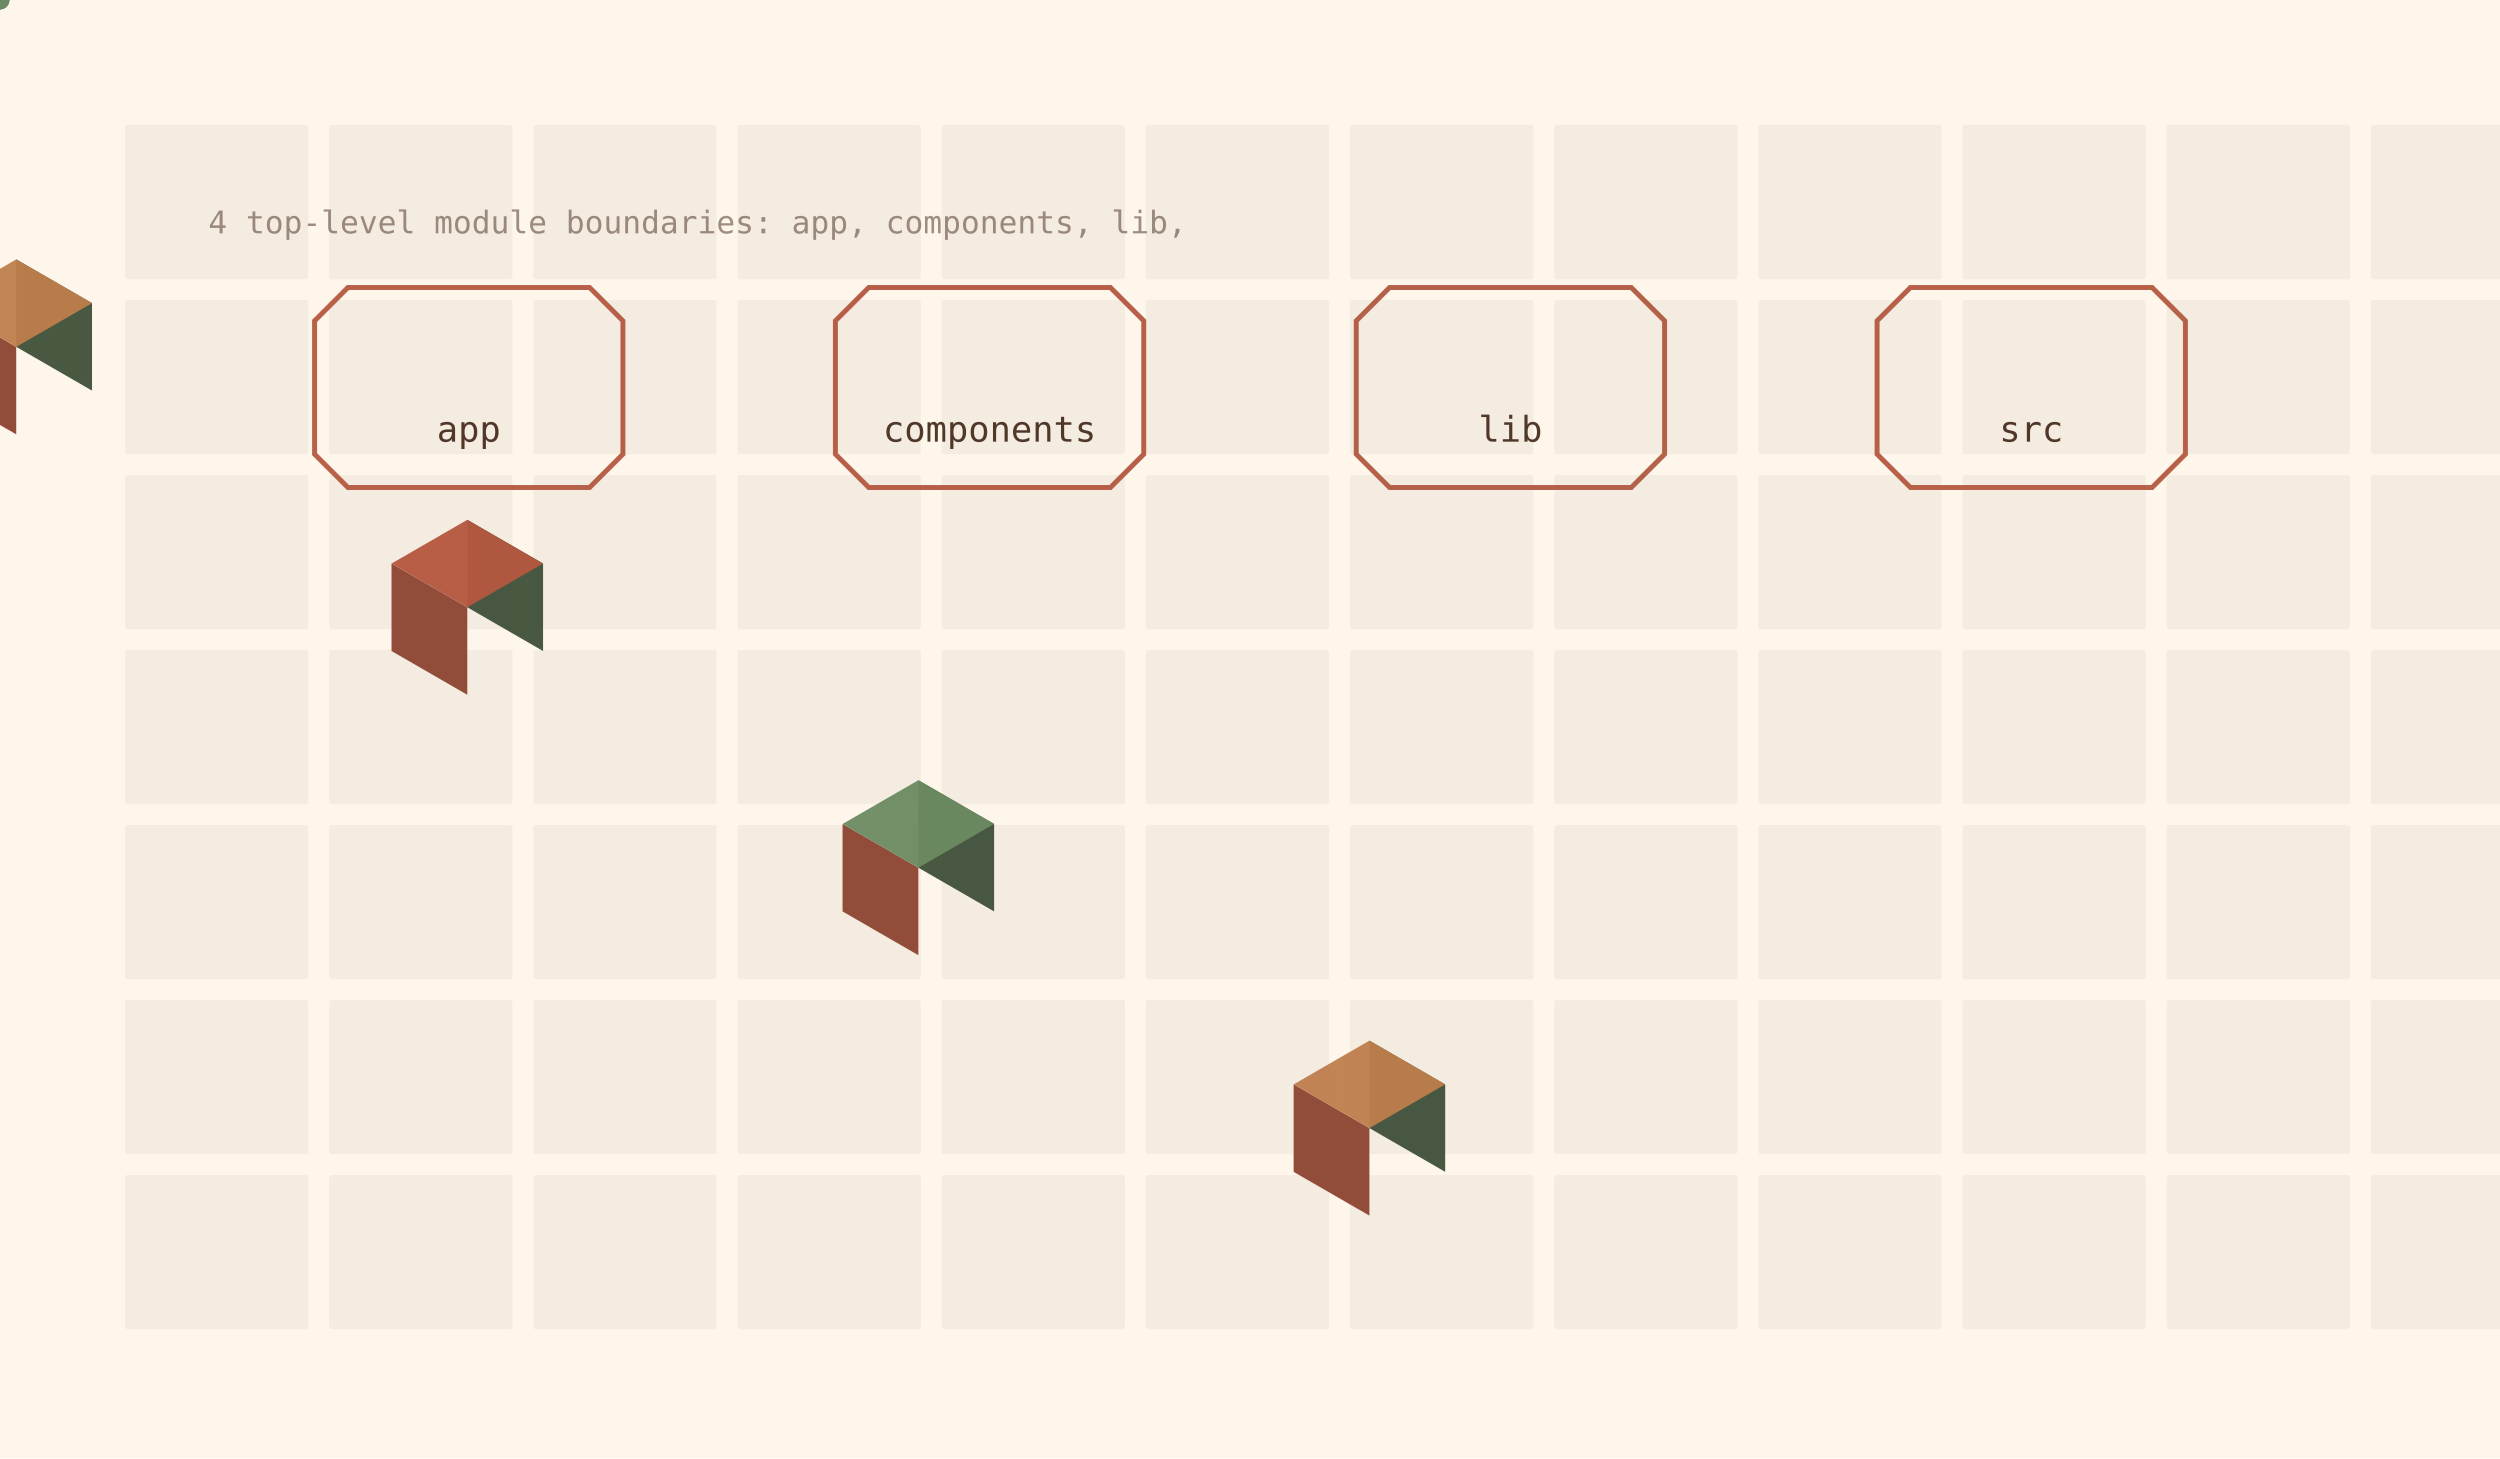
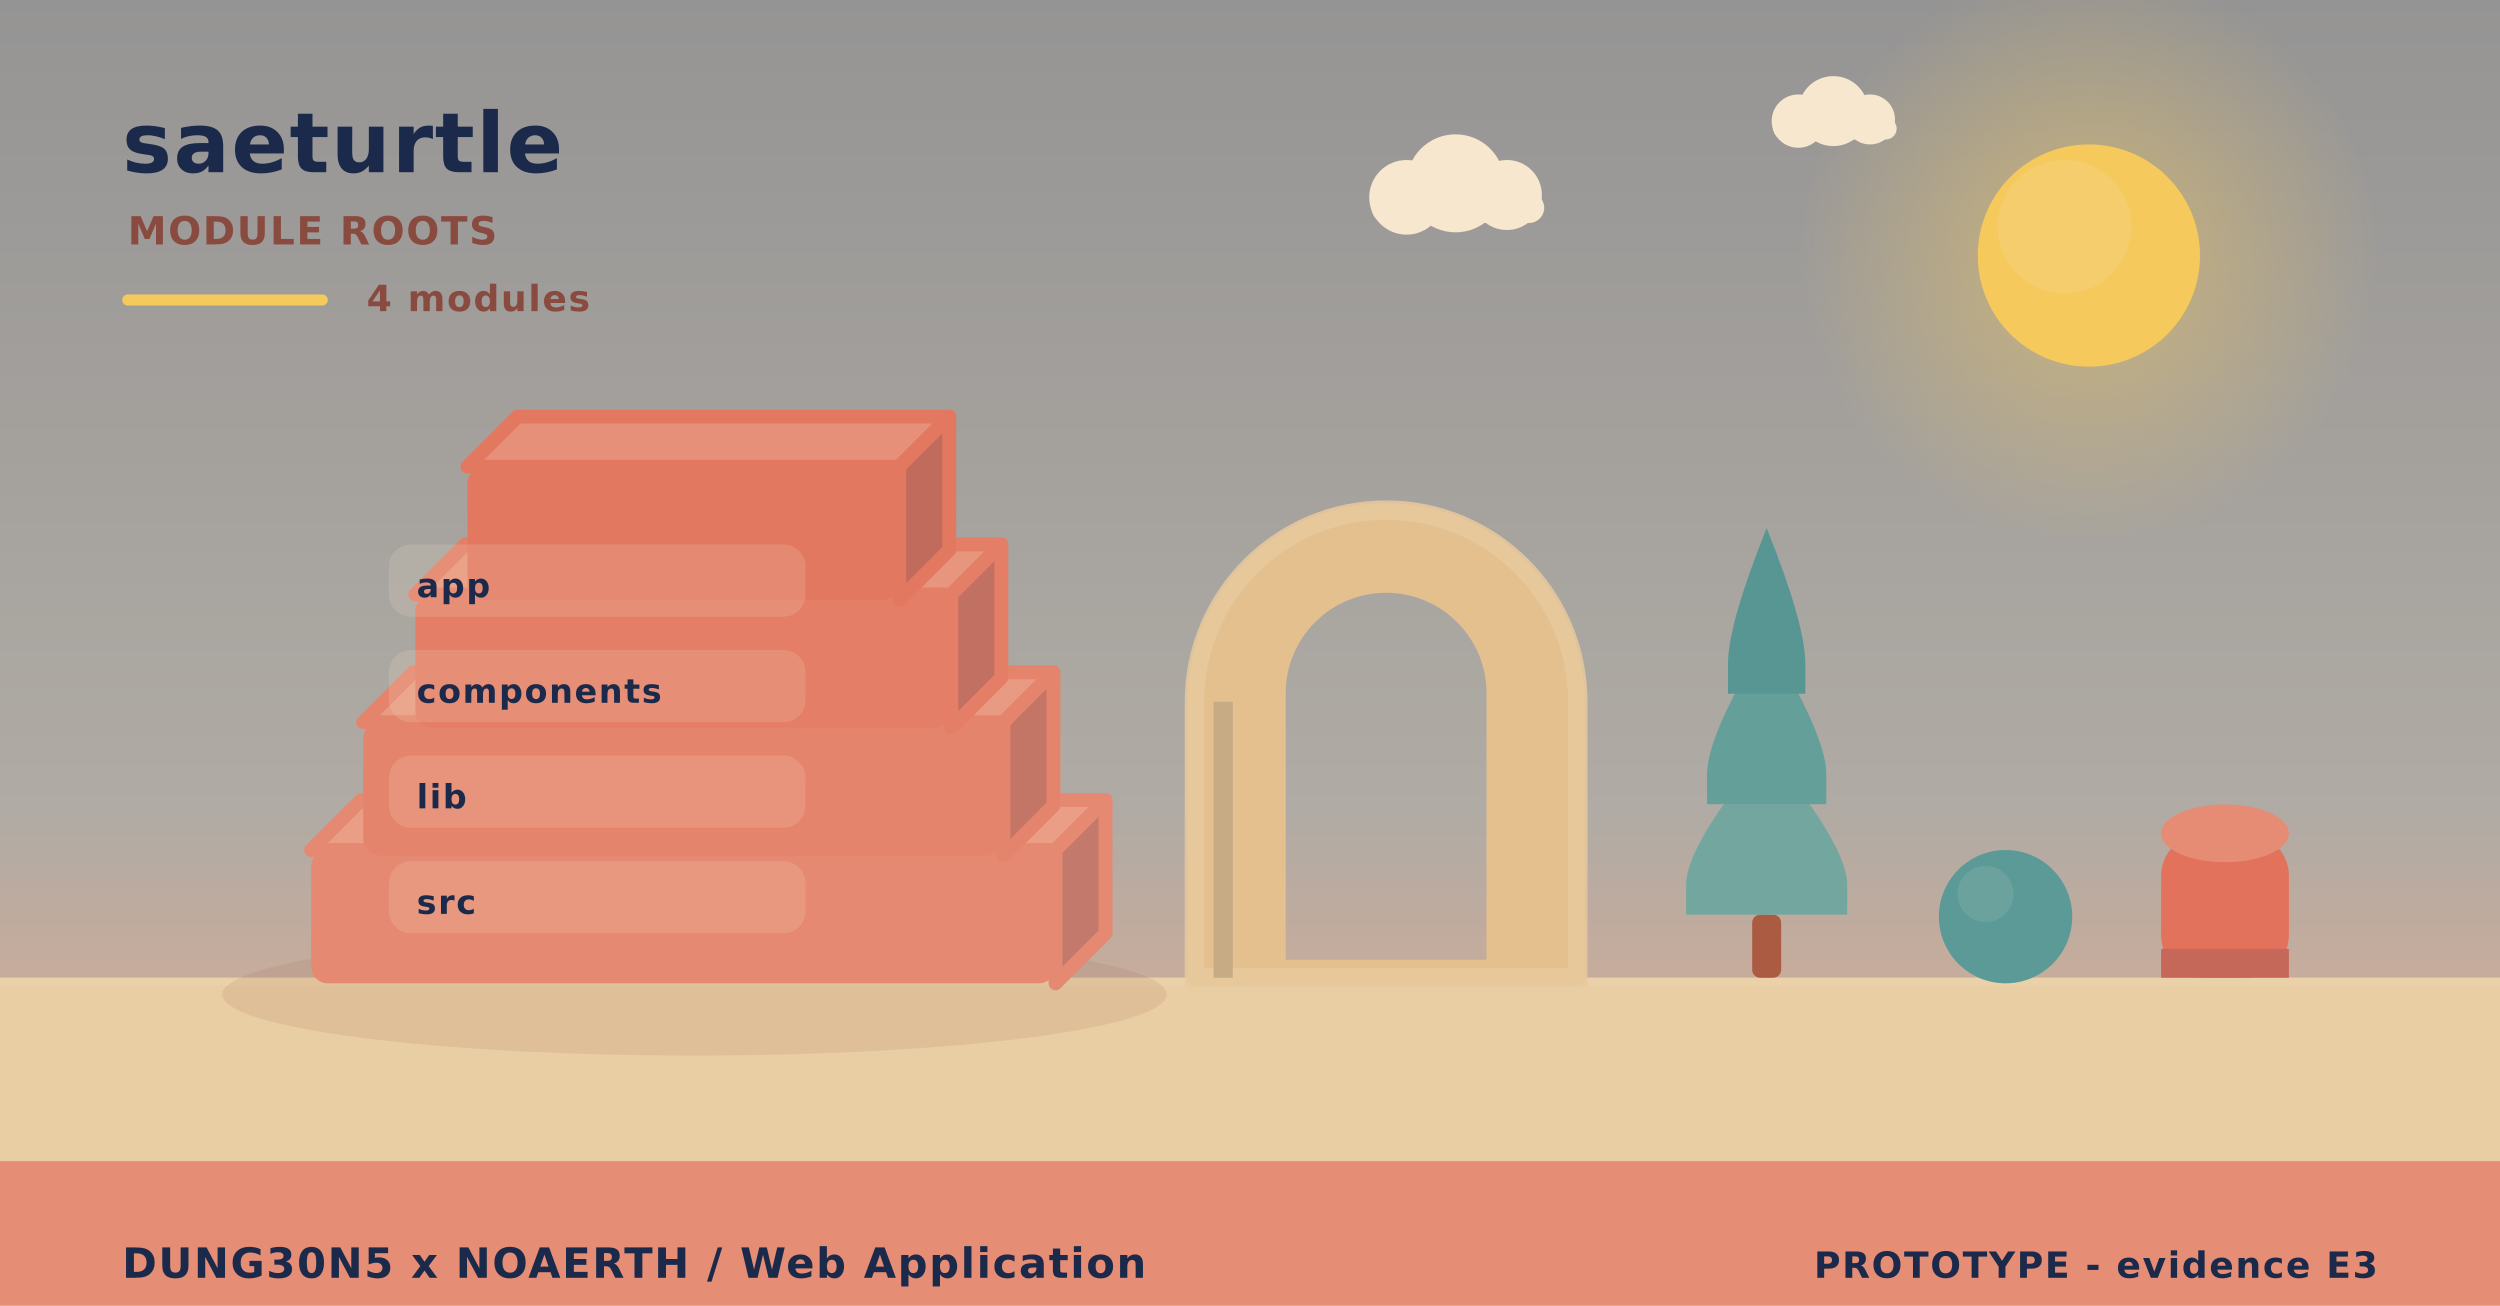
- <svg xmlns="http://www.w3.org/2000/svg" viewBox="0 0 1200 700" width="1200" height="700" role="img" aria-label="saeturtle architecture">
-   <rect width="1200" height="700" fill="#fef6eb" />
-   <defs>
-     <linearGradient id="ga" x1="0" y1="0" x2="1" y2="1">
-       <stop offset="0%" stop-color="#be7e4c" />
-       <stop offset="100%" stop-color="#b4573f" />
-     </linearGradient>
-   </defs>
-   <rect x="60.00" y="60.00" width="88.00" height="74.00" rx="1.20" fill="#3f2516" opacity="0.05" />
-   <rect x="158.00" y="60.00" width="88.00" height="74.00" rx="1.20" fill="#3f2516" opacity="0.05" />
-   <rect x="256.00" y="60.00" width="88.00" height="74.00" rx="1.20" fill="#3f2516" opacity="0.05" />
-   <rect x="354.00" y="60.00" width="88.00" height="74.00" rx="1.20" fill="#3f2516" opacity="0.05" />
-   <rect x="452.00" y="60.00" width="88.00" height="74.00" rx="1.20" fill="#3f2516" opacity="0.05" />
-   <rect x="550.00" y="60.00" width="88.00" height="74.00" rx="1.20" fill="#3f2516" opacity="0.05" />
-   <rect x="648.00" y="60.00" width="88.00" height="74.00" rx="1.20" fill="#3f2516" opacity="0.05" />
-   <rect x="746.00" y="60.00" width="88.00" height="74.00" rx="1.20" fill="#3f2516" opacity="0.05" />
-   <rect x="844.00" y="60.00" width="88.00" height="74.00" rx="1.20" fill="#3f2516" opacity="0.05" />
-   <rect x="942.00" y="60.00" width="88.00" height="74.00" rx="1.20" fill="#3f2516" opacity="0.05" />
-   <rect x="1040.00" y="60.00" width="88.00" height="74.00" rx="1.20" fill="#3f2516" opacity="0.05" />
-   <rect x="1138.00" y="60.00" width="88.00" height="74.00" rx="1.20" fill="#3f2516" opacity="0.05" />
-   <rect x="60.00" y="144.00" width="88.00" height="74.00" rx="1.20" fill="#3f2516" opacity="0.05" />
-   <rect x="158.00" y="144.00" width="88.00" height="74.00" rx="1.20" fill="#3f2516" opacity="0.05" />
-   <rect x="256.00" y="144.00" width="88.00" height="74.00" rx="1.20" fill="#3f2516" opacity="0.05" />
-   <rect x="354.00" y="144.00" width="88.00" height="74.00" rx="1.20" fill="#3f2516" opacity="0.05" />
-   <rect x="452.00" y="144.00" width="88.00" height="74.00" rx="1.20" fill="#3f2516" opacity="0.05" />
-   <rect x="550.00" y="144.00" width="88.00" height="74.00" rx="1.20" fill="#3f2516" opacity="0.05" />
-   <rect x="648.00" y="144.00" width="88.00" height="74.00" rx="1.20" fill="#3f2516" opacity="0.05" />
-   <rect x="746.00" y="144.00" width="88.00" height="74.00" rx="1.20" fill="#3f2516" opacity="0.05" />
-   <rect x="844.00" y="144.00" width="88.00" height="74.00" rx="1.20" fill="#3f2516" opacity="0.05" />
-   <rect x="942.00" y="144.00" width="88.00" height="74.00" rx="1.20" fill="#3f2516" opacity="0.05" />
-   <rect x="1040.00" y="144.00" width="88.00" height="74.00" rx="1.20" fill="#3f2516" opacity="0.05" />
-   <rect x="1138.00" y="144.00" width="88.00" height="74.00" rx="1.20" fill="#3f2516" opacity="0.05" />
-   <rect x="60.00" y="228.00" width="88.00" height="74.00" rx="1.20" fill="#3f2516" opacity="0.05" />
-   <rect x="158.00" y="228.00" width="88.00" height="74.00" rx="1.20" fill="#3f2516" opacity="0.05" />
-   <rect x="256.00" y="228.00" width="88.00" height="74.00" rx="1.20" fill="#3f2516" opacity="0.05" />
-   <rect x="354.00" y="228.00" width="88.00" height="74.00" rx="1.20" fill="#3f2516" opacity="0.05" />
-   <rect x="452.00" y="228.00" width="88.00" height="74.00" rx="1.20" fill="#3f2516" opacity="0.05" />
-   <rect x="550.00" y="228.00" width="88.00" height="74.00" rx="1.20" fill="#3f2516" opacity="0.05" />
-   <rect x="648.00" y="228.00" width="88.00" height="74.00" rx="1.20" fill="#3f2516" opacity="0.05" />
-   <rect x="746.00" y="228.00" width="88.00" height="74.00" rx="1.20" fill="#3f2516" opacity="0.05" />
-   <rect x="844.00" y="228.00" width="88.00" height="74.00" rx="1.20" fill="#3f2516" opacity="0.05" />
-   <rect x="942.00" y="228.00" width="88.00" height="74.00" rx="1.20" fill="#3f2516" opacity="0.05" />
-   <rect x="1040.00" y="228.00" width="88.00" height="74.00" rx="1.20" fill="#3f2516" opacity="0.05" />
-   <rect x="1138.00" y="228.00" width="88.00" height="74.00" rx="1.20" fill="#3f2516" opacity="0.05" />
-   <rect x="60.00" y="312.00" width="88.00" height="74.00" rx="1.20" fill="#3f2516" opacity="0.05" />
-   <rect x="158.00" y="312.00" width="88.00" height="74.00" rx="1.20" fill="#3f2516" opacity="0.05" />
-   <rect x="256.00" y="312.00" width="88.00" height="74.00" rx="1.20" fill="#3f2516" opacity="0.05" />
-   <rect x="354.00" y="312.00" width="88.00" height="74.00" rx="1.20" fill="#3f2516" opacity="0.05" />
-   <rect x="452.00" y="312.00" width="88.00" height="74.00" rx="1.20" fill="#3f2516" opacity="0.05" />
-   <rect x="550.00" y="312.00" width="88.00" height="74.00" rx="1.20" fill="#3f2516" opacity="0.05" />
-   <rect x="648.00" y="312.00" width="88.00" height="74.00" rx="1.20" fill="#3f2516" opacity="0.05" />
-   <rect x="746.00" y="312.00" width="88.00" height="74.00" rx="1.20" fill="#3f2516" opacity="0.05" />
-   <rect x="844.00" y="312.00" width="88.00" height="74.00" rx="1.20" fill="#3f2516" opacity="0.05" />
-   <rect x="942.00" y="312.00" width="88.00" height="74.00" rx="1.20" fill="#3f2516" opacity="0.05" />
-   <rect x="1040.00" y="312.00" width="88.00" height="74.00" rx="1.20" fill="#3f2516" opacity="0.05" />
-   <rect x="1138.00" y="312.00" width="88.00" height="74.00" rx="1.20" fill="#3f2516" opacity="0.05" />
-   <rect x="60.00" y="396.00" width="88.00" height="74.00" rx="1.20" fill="#3f2516" opacity="0.05" />
-   <rect x="158.00" y="396.00" width="88.00" height="74.00" rx="1.20" fill="#3f2516" opacity="0.05" />
-   <rect x="256.00" y="396.00" width="88.00" height="74.00" rx="1.20" fill="#3f2516" opacity="0.05" />
-   <rect x="354.00" y="396.00" width="88.00" height="74.00" rx="1.20" fill="#3f2516" opacity="0.05" />
-   <rect x="452.00" y="396.00" width="88.00" height="74.00" rx="1.20" fill="#3f2516" opacity="0.05" />
-   <rect x="550.00" y="396.00" width="88.00" height="74.00" rx="1.20" fill="#3f2516" opacity="0.05" />
-   <rect x="648.00" y="396.00" width="88.00" height="74.00" rx="1.20" fill="#3f2516" opacity="0.05" />
-   <rect x="746.00" y="396.00" width="88.00" height="74.00" rx="1.20" fill="#3f2516" opacity="0.05" />
-   <rect x="844.00" y="396.00" width="88.00" height="74.00" rx="1.20" fill="#3f2516" opacity="0.05" />
-   <rect x="942.00" y="396.00" width="88.00" height="74.00" rx="1.20" fill="#3f2516" opacity="0.05" />
-   <rect x="1040.00" y="396.00" width="88.00" height="74.00" rx="1.20" fill="#3f2516" opacity="0.05" />
-   <rect x="1138.00" y="396.00" width="88.00" height="74.00" rx="1.20" fill="#3f2516" opacity="0.05" />
-   <rect x="60.00" y="480.00" width="88.00" height="74.00" rx="1.20" fill="#3f2516" opacity="0.05" />
-   <rect x="158.00" y="480.00" width="88.00" height="74.00" rx="1.20" fill="#3f2516" opacity="0.05" />
-   <rect x="256.00" y="480.00" width="88.00" height="74.00" rx="1.20" fill="#3f2516" opacity="0.05" />
-   <rect x="354.00" y="480.00" width="88.00" height="74.00" rx="1.20" fill="#3f2516" opacity="0.05" />
-   <rect x="452.00" y="480.00" width="88.00" height="74.00" rx="1.20" fill="#3f2516" opacity="0.05" />
-   <rect x="550.00" y="480.00" width="88.00" height="74.00" rx="1.20" fill="#3f2516" opacity="0.05" />
-   <rect x="648.00" y="480.00" width="88.00" height="74.00" rx="1.20" fill="#3f2516" opacity="0.05" />
-   <rect x="746.00" y="480.00" width="88.00" height="74.00" rx="1.20" fill="#3f2516" opacity="0.05" />
-   <rect x="844.00" y="480.00" width="88.00" height="74.00" rx="1.20" fill="#3f2516" opacity="0.05" />
-   <rect x="942.00" y="480.00" width="88.00" height="74.00" rx="1.20" fill="#3f2516" opacity="0.05" />
-   <rect x="1040.00" y="480.00" width="88.00" height="74.00" rx="1.20" fill="#3f2516" opacity="0.05" />
-   <rect x="1138.00" y="480.00" width="88.00" height="74.00" rx="1.20" fill="#3f2516" opacity="0.05" />
-   <rect x="60.00" y="564.00" width="88.00" height="74.00" rx="1.20" fill="#3f2516" opacity="0.05" />
-   <rect x="158.00" y="564.00" width="88.00" height="74.00" rx="1.20" fill="#3f2516" opacity="0.05" />
-   <rect x="256.00" y="564.00" width="88.00" height="74.00" rx="1.20" fill="#3f2516" opacity="0.05" />
-   <rect x="354.00" y="564.00" width="88.00" height="74.00" rx="1.20" fill="#3f2516" opacity="0.05" />
-   <rect x="452.00" y="564.00" width="88.00" height="74.00" rx="1.20" fill="#3f2516" opacity="0.05" />
-   <rect x="550.00" y="564.00" width="88.00" height="74.00" rx="1.20" fill="#3f2516" opacity="0.05" />
-   <rect x="648.00" y="564.00" width="88.00" height="74.00" rx="1.20" fill="#3f2516" opacity="0.05" />
-   <rect x="746.00" y="564.00" width="88.00" height="74.00" rx="1.20" fill="#3f2516" opacity="0.05" />
-   <rect x="844.00" y="564.00" width="88.00" height="74.00" rx="1.20" fill="#3f2516" opacity="0.05" />
-   <rect x="942.00" y="564.00" width="88.00" height="74.00" rx="1.20" fill="#3f2516" opacity="0.05" />
-   <rect x="1040.00" y="564.00" width="88.00" height="74.00" rx="1.20" fill="#3f2516" opacity="0.05" />
-   <rect x="1138.00" y="564.00" width="88.00" height="74.00" rx="1.20" fill="#3f2516" opacity="0.05" />
-   <path d="M167.00,138.00 H283.00 L299.00,154.00 V218.00 L283.00,234.00 H167.00 L151.00,218.00 V154.00 Z" fill="none" stroke="rgba(190,126,76,0.550)" stroke-width="1.80" opacity="0.90" />
-   <polygon points="7.79,166.50 44.17,187.50 44.17,145.50 7.79,124.50" fill="#3f5039" opacity="0.95" />
-   <polygon points="-28.58,187.50 7.79,208.50 7.79,166.50 -28.58,145.50" fill="#8c4431" opacity="0.95" />
-   <polygon points="7.79,124.50 44.17,145.50 7.79,166.50 -28.58,145.50" fill="#be7e4c" opacity="0.95" />
-   <text x="225" y="212" font-family="ui-monospace,Menlo,monospace" font-size="17" fill="rgba(63,37,22,0.900)" text-anchor="middle">app</text>
+ <svg xmlns="http://www.w3.org/2000/svg" width="900" height="470" viewBox="0 0 900 470" role="img" aria-label="saeturtle - how it is built">
+   <linearGradient id="skya" x1="0" y1="0" x2="0" y2="1">
+     <stop offset="0" stop-color="#959494" />
+     <stop offset="0.62" stop-color="#b0aba4" />
+     <stop offset="1" stop-color="#f3ad8a" />
+   </linearGradient>
+   <rect width="900" height="470" fill="url(#skya)" />
+   <radialGradient id="suna">
+     <stop offset="0.35" stop-color="#f5c95c" stop-opacity="0.34" />
+     <stop offset="1" stop-color="#f5c95c" stop-opacity="0" />
+   </radialGradient>
+   <circle cx="752" cy="92" r="104" fill="url(#suna)" />
+   <circle cx="752" cy="92" r="40" fill="#f5c95c" />
+   <circle cx="743.2" cy="81.6" r="24" fill="#f5d27e" opacity="0.5" />
  <g>
-     <path d="M167.00,138.00 H283.00 L299.00,154.00 V218.00 L283.00,234.00 H167.00 L151.00,218.00 V154.00 Z" fill="none" stroke="#b4573f" stroke-width="2.40" opacity="0.90" />
-     <animate attributeName="opacity" values="0.25;1.0;0.25" dur="15.9s" begin="0.0s" repeatCount="indefinite" />
+     <circle cx="524" cy="66" r="17.64" fill="#f6e7ce" />
+     <circle cx="506.36" cy="71.04" r="13.44" fill="#f6e7ce" />
+     <circle cx="542.48" cy="70.2" r="12.6" fill="#f6e7ce" />
+     <rect x="493.76" y="69.36" width="62.16" height="10.92" rx="5.46" fill="#f6e7ce" />
+     <animateTransform attributeName="transform" type="translate" values="0 0;24 0;0 0" dur="36s" begin="0s" repeatCount="indefinite" />
  </g>
-   <g opacity="0.9">
-     <circle cx="0.00" cy="0.00" r="4.50" fill="#6c8a62" opacity="1.00" />
-     <animateTransform attributeName="transform" type="translate" values="225.00,184.00 475.00,184.00" dur="5.3s" begin="0.0s" repeatCount="indefinite" />
-     <animateTransform attributeName="transform" type="translate" values="475.00,184.00 225.00,184.00" dur="5.3s" begin="2.65s" repeatCount="indefinite" />
+   <g>
+     <circle cx="660" cy="40" r="12.6" fill="#f6e7ce" />
+     <circle cx="647.4" cy="43.6" r="9.6" fill="#f6e7ce" />
+     <circle cx="673.2" cy="43" r="9" fill="#f6e7ce" />
+     <rect x="638.4" y="42.4" width="44.4" height="7.8" rx="3.9" fill="#f6e7ce" />
+     <animateTransform attributeName="transform" type="translate" values="0 0;-18 0;0 0" dur="46s" begin="3s" repeatCount="indefinite" />
  </g>
-   <path d="M417.00,138.00 H533.00 L549.00,154.00 V218.00 L533.00,234.00 H417.00 L401.00,218.00 V154.00 Z" fill="none" stroke="rgba(180,87,63,0.550)" stroke-width="1.80" opacity="0.90" />
-   <polygon points="224.30,291.50 260.67,312.50 260.67,270.50 224.30,249.50" fill="#3f5039" opacity="0.95" />
-   <polygon points="187.93,312.50 224.30,333.50 224.30,291.50 187.93,270.50" fill="#8c4431" opacity="0.95" />
-   <polygon points="224.30,249.50 260.67,270.50 224.30,291.50 187.93,270.50" fill="#b4573f" opacity="0.95" />
-   <text x="475" y="212" font-family="ui-monospace,Menlo,monospace" font-size="17" fill="rgba(63,37,22,0.900)" text-anchor="middle">components</text>
+   <rect x="0" y="352" width="900" height="118" fill="#e9cda3" />
+   <rect x="0" y="352" width="900" height="3" fill="#ebd1a9" />
+   <text x="44" y="62" font-family="Verdana,DejaVu Sans,sans-serif" font-size="30" font-weight="700" letter-spacing="0.6" fill="#1b2a4a" text-anchor="start">saeturtle</text>
+   <text x="46" y="88" font-family="Verdana,DejaVu Sans,sans-serif" font-size="14" font-weight="700" letter-spacing="0.6" fill="#894b3f" text-anchor="start">MODULE ROOTS</text>
+   <rect x="44" y="106" width="74" height="4" rx="2" fill="#f5c95c" />
+   <text x="132" y="112" font-family="Verdana,DejaVu Sans,sans-serif" font-size="13" font-weight="700" letter-spacing="0.6" fill="#894b3f" text-anchor="start">4 modules</text>
+   <ellipse cx="250" cy="358" rx="170" ry="22" fill="rgba(138,90,68,0.11)" />
+   <path d="M112,306 L380,306 L398,288 L130,288 Z" fill="#ea9e86" stroke="#e68972" stroke-width="5" stroke-linejoin="round" />
+   <path d="M380,306 L398,288 L398,336 L380,354 Z" fill="#c3796b" stroke="#e68972" stroke-width="5" stroke-linejoin="round" />
+   <rect x="112" y="306" width="268" height="48" rx="6" fill="#e68972" />
+   <path d="M130.76,260 L361.24,260 L379.24,242 L148.76,242 Z" fill="#e99a82" stroke="#e5846c" stroke-width="5" stroke-linejoin="round" />
+   <path d="M361.24,260 L379.24,242 L379.24,290 L361.24,308 Z" fill="#c37566" stroke="#e5846c" stroke-width="5" stroke-linejoin="round" />
+   <rect x="130.76" y="260" width="230.48" height="48" rx="6" fill="#e5846c" />
+   <path d="M149.52,214 L342.48,214 L360.48,196 L167.52,196 Z" fill="#e8957d" stroke="#e47e66" stroke-width="5" stroke-linejoin="round" />
+   <path d="M342.48,214 L360.48,196 L360.48,244 L342.48,262 Z" fill="#c27061" stroke="#e47e66" stroke-width="5" stroke-linejoin="round" />
+   <rect x="149.52" y="214" width="192.96" height="48" rx="6" fill="#e47e66" />
+   <path d="M168.28,168 L323.72,168 L341.72,150 L186.28,150 Z" fill="#e79079" stroke="#e37861" stroke-width="5" stroke-linejoin="round" />
+   <path d="M323.72,168 L341.72,150 L341.72,198 L323.72,216 Z" fill="#c16b5d" stroke="#e37861" stroke-width="5" stroke-linejoin="round" />
+   <rect x="168.28" y="168" width="155.44" height="48" rx="6" fill="#e37861" />
+   <rect x="140" y="196" width="150" height="26" rx="8" fill="rgba(246,231,206,0.16)" opacity="0.94" />
  <g>
-     <path d="M417.00,138.00 H533.00 L549.00,154.00 V218.00 L533.00,234.00 H417.00 L401.00,218.00 V154.00 Z" fill="none" stroke="#b4573f" stroke-width="2.40" opacity="0.90" />
-     <animate attributeName="opacity" values="0.25;1.0;0.25" dur="15.9s" begin="0.45s" repeatCount="indefinite" />
+     <text x="150" y="215" font-family="Verdana,DejaVu Sans,sans-serif" font-size="12" font-weight="700" letter-spacing="0.6" fill="#1b2a4a" text-anchor="start">app</text>
+     <animateTransform attributeName="transform" type="translate" values="0 10;0 0" dur="0.7s" begin="0.3s" fill="freeze" />
  </g>
-   <g opacity="0.9">
-     <circle cx="0.00" cy="0.00" r="4.50" fill="#6c8a62" opacity="1.00" />
-     <animateTransform attributeName="transform" type="translate" values="475.00,184.00 725.00,184.00" dur="5.3s" begin="0.3s" repeatCount="indefinite" />
-     <animateTransform attributeName="transform" type="translate" values="725.00,184.00 475.00,184.00" dur="5.3s" begin="2.95s" repeatCount="indefinite" />
+   <rect x="140" y="234" width="150" height="26" rx="8" fill="rgba(246,231,206,0.16)" opacity="0.94" />
+   <g>
+     <text x="150" y="253" font-family="Verdana,DejaVu Sans,sans-serif" font-size="12" font-weight="700" letter-spacing="0.6" fill="#1b2a4a" text-anchor="start">components</text>
+     <animateTransform attributeName="transform" type="translate" values="0 10;0 0" dur="0.7s" begin="0.5s" fill="freeze" />
  </g>
-   <path d="M667.00,138.00 H783.00 L799.00,154.00 V218.00 L783.00,234.00 H667.00 L651.00,218.00 V154.00 Z" fill="none" stroke="rgba(108,138,98,0.550)" stroke-width="1.80" opacity="0.90" />
-   <polygon points="440.81,416.50 477.18,437.50 477.18,395.50 440.81,374.50" fill="#3f5039" opacity="0.95" />
-   <polygon points="404.43,437.50 440.81,458.50 440.81,416.50 404.43,395.50" fill="#8c4431" opacity="0.95" />
-   <polygon points="440.81,374.50 477.18,395.50 440.81,416.50 404.43,395.50" fill="#6c8a62" opacity="0.95" />
-   <text x="725" y="212" font-family="ui-monospace,Menlo,monospace" font-size="17" fill="rgba(63,37,22,0.900)" text-anchor="middle">lib</text>
+   <rect x="140" y="272" width="150" height="26" rx="8" fill="rgba(246,231,206,0.16)" opacity="0.94" />
  <g>
-     <path d="M667.00,138.00 H783.00 L799.00,154.00 V218.00 L783.00,234.00 H667.00 L651.00,218.00 V154.00 Z" fill="none" stroke="#b4573f" stroke-width="2.40" opacity="0.90" />
-     <animate attributeName="opacity" values="0.25;1.0;0.25" dur="15.9s" begin="0.9s" repeatCount="indefinite" />
+     <text x="150" y="291" font-family="Verdana,DejaVu Sans,sans-serif" font-size="12" font-weight="700" letter-spacing="0.6" fill="#1b2a4a" text-anchor="start">lib</text>
+     <animateTransform attributeName="transform" type="translate" values="0 10;0 0" dur="0.7s" begin="0.7s" fill="freeze" />
  </g>
-   <g opacity="0.9">
-     <circle cx="0.00" cy="0.00" r="4.50" fill="#6c8a62" opacity="1.00" />
-     <animateTransform attributeName="transform" type="translate" values="725.00,184.00 975.00,184.00" dur="5.3s" begin="0.6s" repeatCount="indefinite" />
-     <animateTransform attributeName="transform" type="translate" values="975.00,184.00 725.00,184.00" dur="5.3s" begin="3.25s" repeatCount="indefinite" />
+   <rect x="140" y="310" width="150" height="26" rx="8" fill="rgba(246,231,206,0.16)" opacity="0.94" />
+   <g>
+     <text x="150" y="329" font-family="Verdana,DejaVu Sans,sans-serif" font-size="12" font-weight="700" letter-spacing="0.6" fill="#1b2a4a" text-anchor="start">src</text>
+     <animateTransform attributeName="transform" type="translate" values="0 10;0 0" dur="0.7s" begin="0.9s" fill="freeze" />
  </g>
-   <path d="M917.00,138.00 H1033.00 L1049.00,154.00 V218.00 L1033.00,234.00 H917.00 L901.00,218.00 V154.00 Z" fill="none" stroke="rgba(190,126,76,0.550)" stroke-width="1.80" opacity="0.90" />
-   <polygon points="657.31,541.50 693.69,562.50 693.69,520.50 657.31,499.50" fill="#3f5039" opacity="0.95" />
-   <polygon points="620.94,562.50 657.31,583.50 657.31,541.50 620.94,520.50" fill="#8c4431" opacity="0.95" />
-   <polygon points="657.31,499.50 693.69,520.50 657.31,541.50 620.94,520.50" fill="#be7e4c" opacity="0.95" />
-   <text x="975" y="212" font-family="ui-monospace,Menlo,monospace" font-size="17" fill="rgba(63,37,22,0.900)" text-anchor="middle">src</text>
-   <g>
-     <path d="M917.00,138.00 H1033.00 L1049.00,154.00 V218.00 L1033.00,234.00 H917.00 L901.00,218.00 V154.00 Z" fill="none" stroke="#b4573f" stroke-width="2.40" opacity="0.90" />
-     <animate attributeName="opacity" values="0.25;1.0;0.25" dur="15.9s" begin="1.35s" repeatCount="indefinite" />
-   </g>
-   <g opacity="0.9">
-     <circle cx="0.00" cy="0.00" r="4.50" fill="#6c8a62" opacity="1.00" />
-     <animateTransform attributeName="transform" type="translate" values="975.00,184.00 975.00,184.00" dur="5.3s" begin="0.9s" repeatCount="indefinite" />
-     <animateTransform attributeName="transform" type="translate" values="975.00,184.00 975.00,184.00" dur="5.3s" begin="3.55s" repeatCount="indefinite" />
-   </g>
-   <text x="100" y="112" font-family="ui-monospace,Menlo,monospace" font-size="15" fill="rgba(63,37,22,0.500)">4 top-level module boundaries: app, components, lib,</text>
+   <path d="M430,352 L430,252.64 A69,69 0 0 1 568,252.64 L568,352 Z M460.36,348 L460.36,249.55 A38.64,38.64 0 0 1 537.64,249.55 L537.64,348 Z" fill="#e3c08d" fill-rule="evenodd" stroke="#e3c08d" stroke-width="5" stroke-linejoin="round" />
+   <path d="M430,352 L430,252.64 A69,69 0 0 1 568,252.64 L568,352 Z" fill="none" stroke="#e8c99d" stroke-width="7" stroke-linecap="round" opacity="0.85" />
+   <rect x="436.9" y="252.64" width="6.9" height="99.36" fill="#c7ab84" />
+   <rect x="630.78" y="329.28" width="10.44" height="22.72" rx="2.9" fill="#ac5b43" />
+   <path d="M636,269.64 Q607,304.23 607,318.54 Q607,329.28 607,329.28 L665,329.28 Q665,329.28 665,318.54 Q665,304.23 636,269.64 Z" fill="#74a6a0" />
+   <path d="M636,229.88 Q614.54,264.47 614.54,278.78 Q614.54,289.52 614.54,289.52 L657.46,289.52 Q657.46,289.52 657.46,278.78 Q657.46,264.47 636,229.88 Z" fill="#649f9a" />
+   <path d="M636,190.12 Q622.08,224.71 622.08,239.02 Q622.08,249.76 622.08,249.76 L649.92,249.76 Q649.92,249.76 649.92,239.02 Q649.92,224.71 636,190.12 Z" fill="#589694" />
+   <circle cx="722" cy="330" r="24" fill="#5b9a97" />
+   <circle cx="714.8" cy="321.84" r="10.08" fill="#7aa9a2" opacity="0.55" />
+   <rect x="778" y="300" width="46" height="52" rx="15.33" fill="#e2725b" />
+   <ellipse cx="801" cy="300" rx="23" ry="10.4" fill="#e68c74" />
+   <rect x="778" y="341.6" width="46" height="10.4" fill="#c66859" />
+   <rect x="0" y="418" width="900" height="52" rx="0" fill="#e68972" opacity="0.94" />
+   <text x="44" y="460" font-family="Verdana,DejaVu Sans,sans-serif" font-size="15" font-weight="700" letter-spacing="0.6" fill="#1b2a4a" text-anchor="start">DUNG30N5 x NOAERTH  /  Web Application</text>
+   <text x="856" y="460" font-family="Verdana,DejaVu Sans,sans-serif" font-size="13" font-weight="700" letter-spacing="0.6" fill="#1b2a4a" text-anchor="end">PROTOTYPE  -  evidence E3</text>
</svg>
